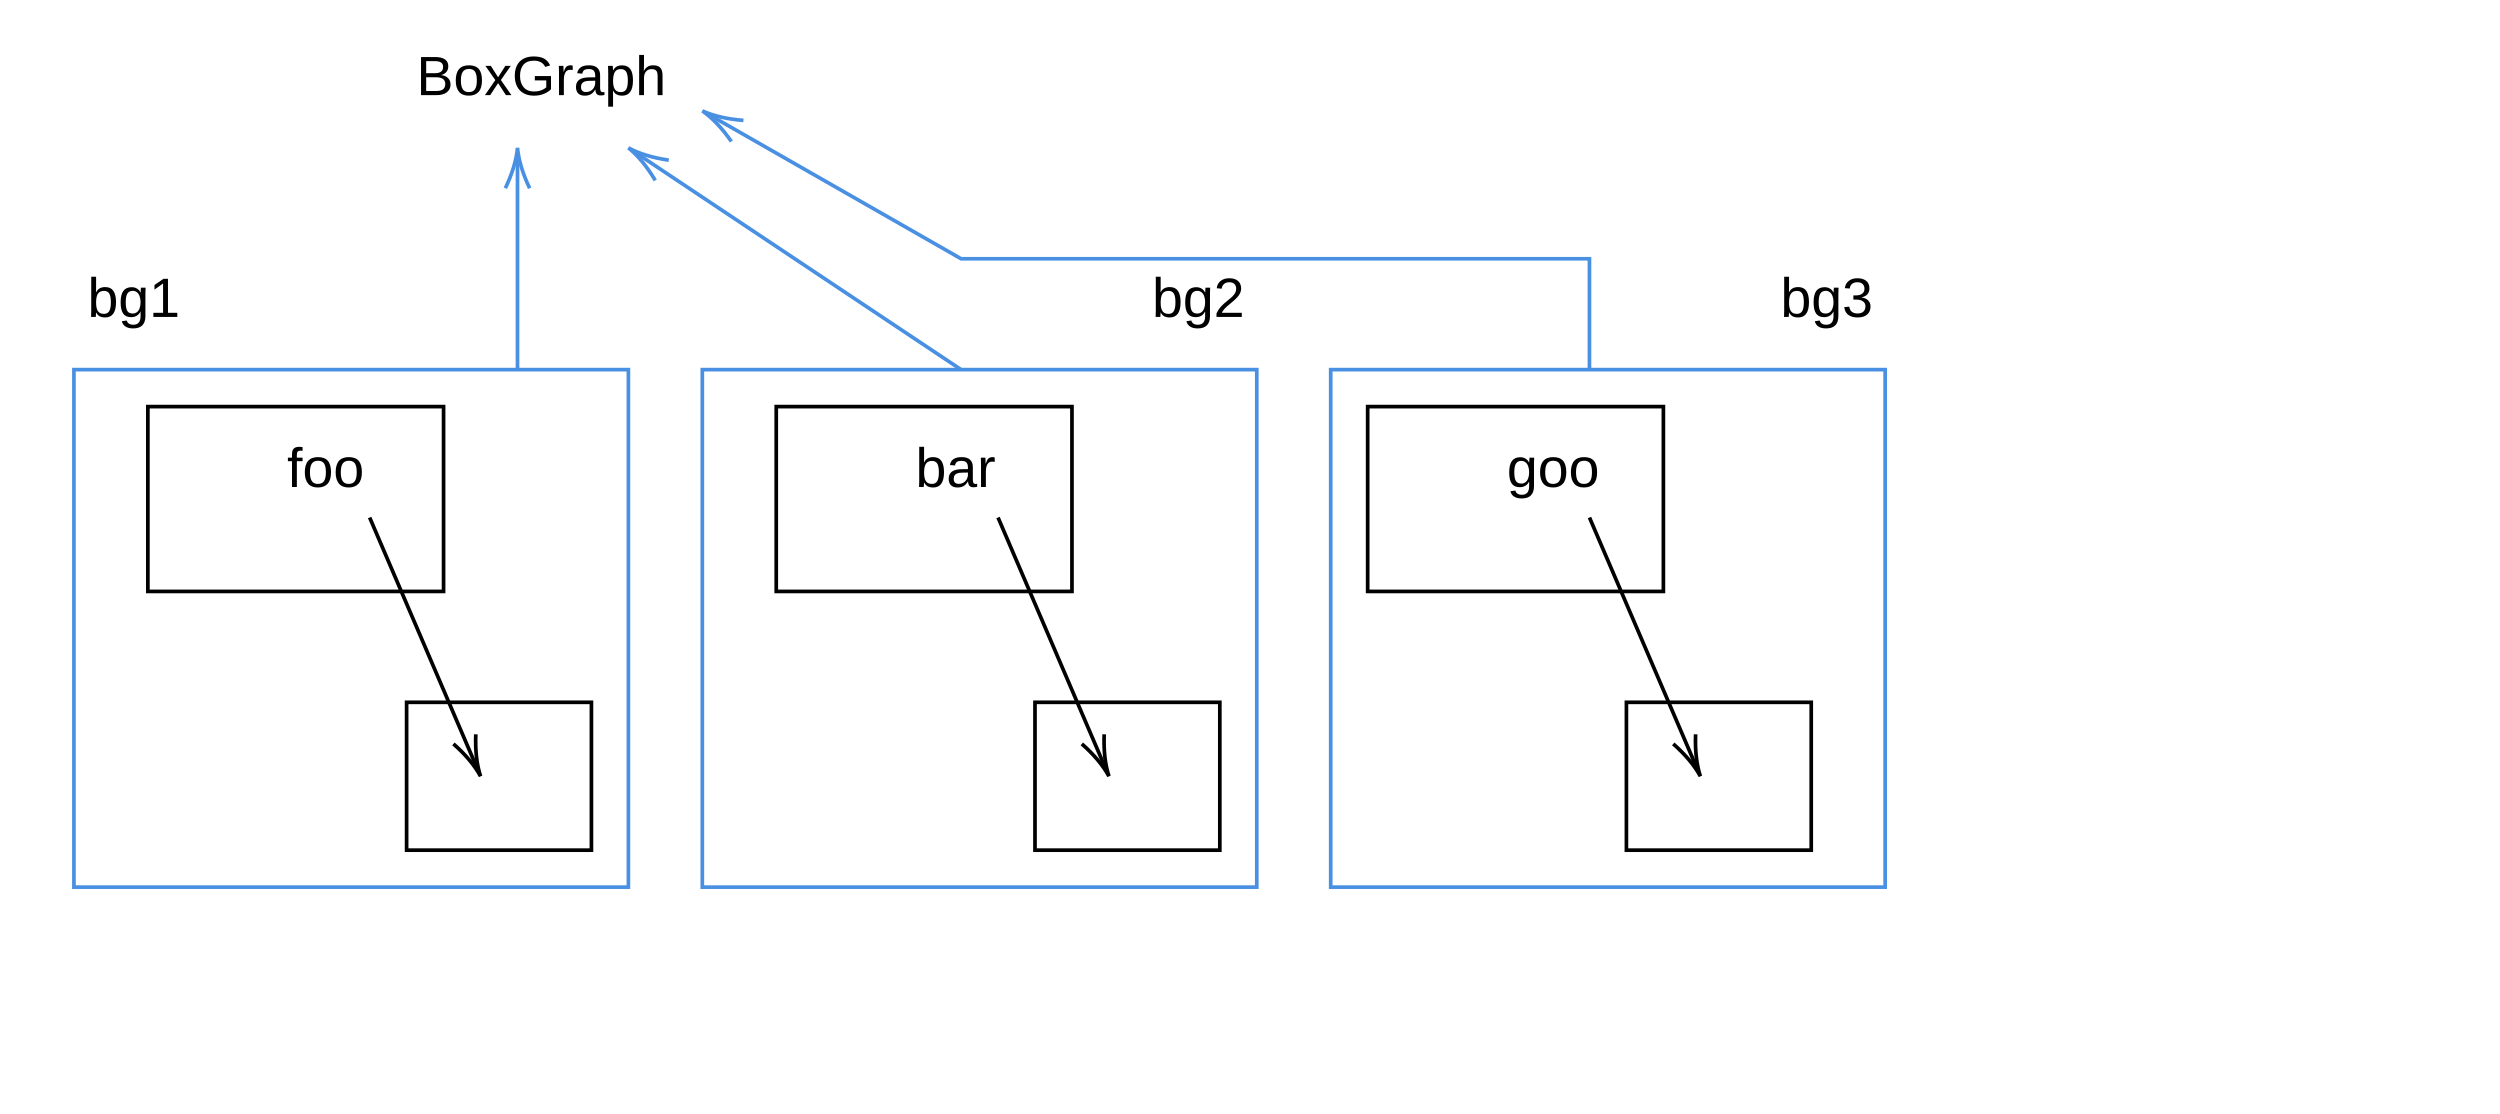
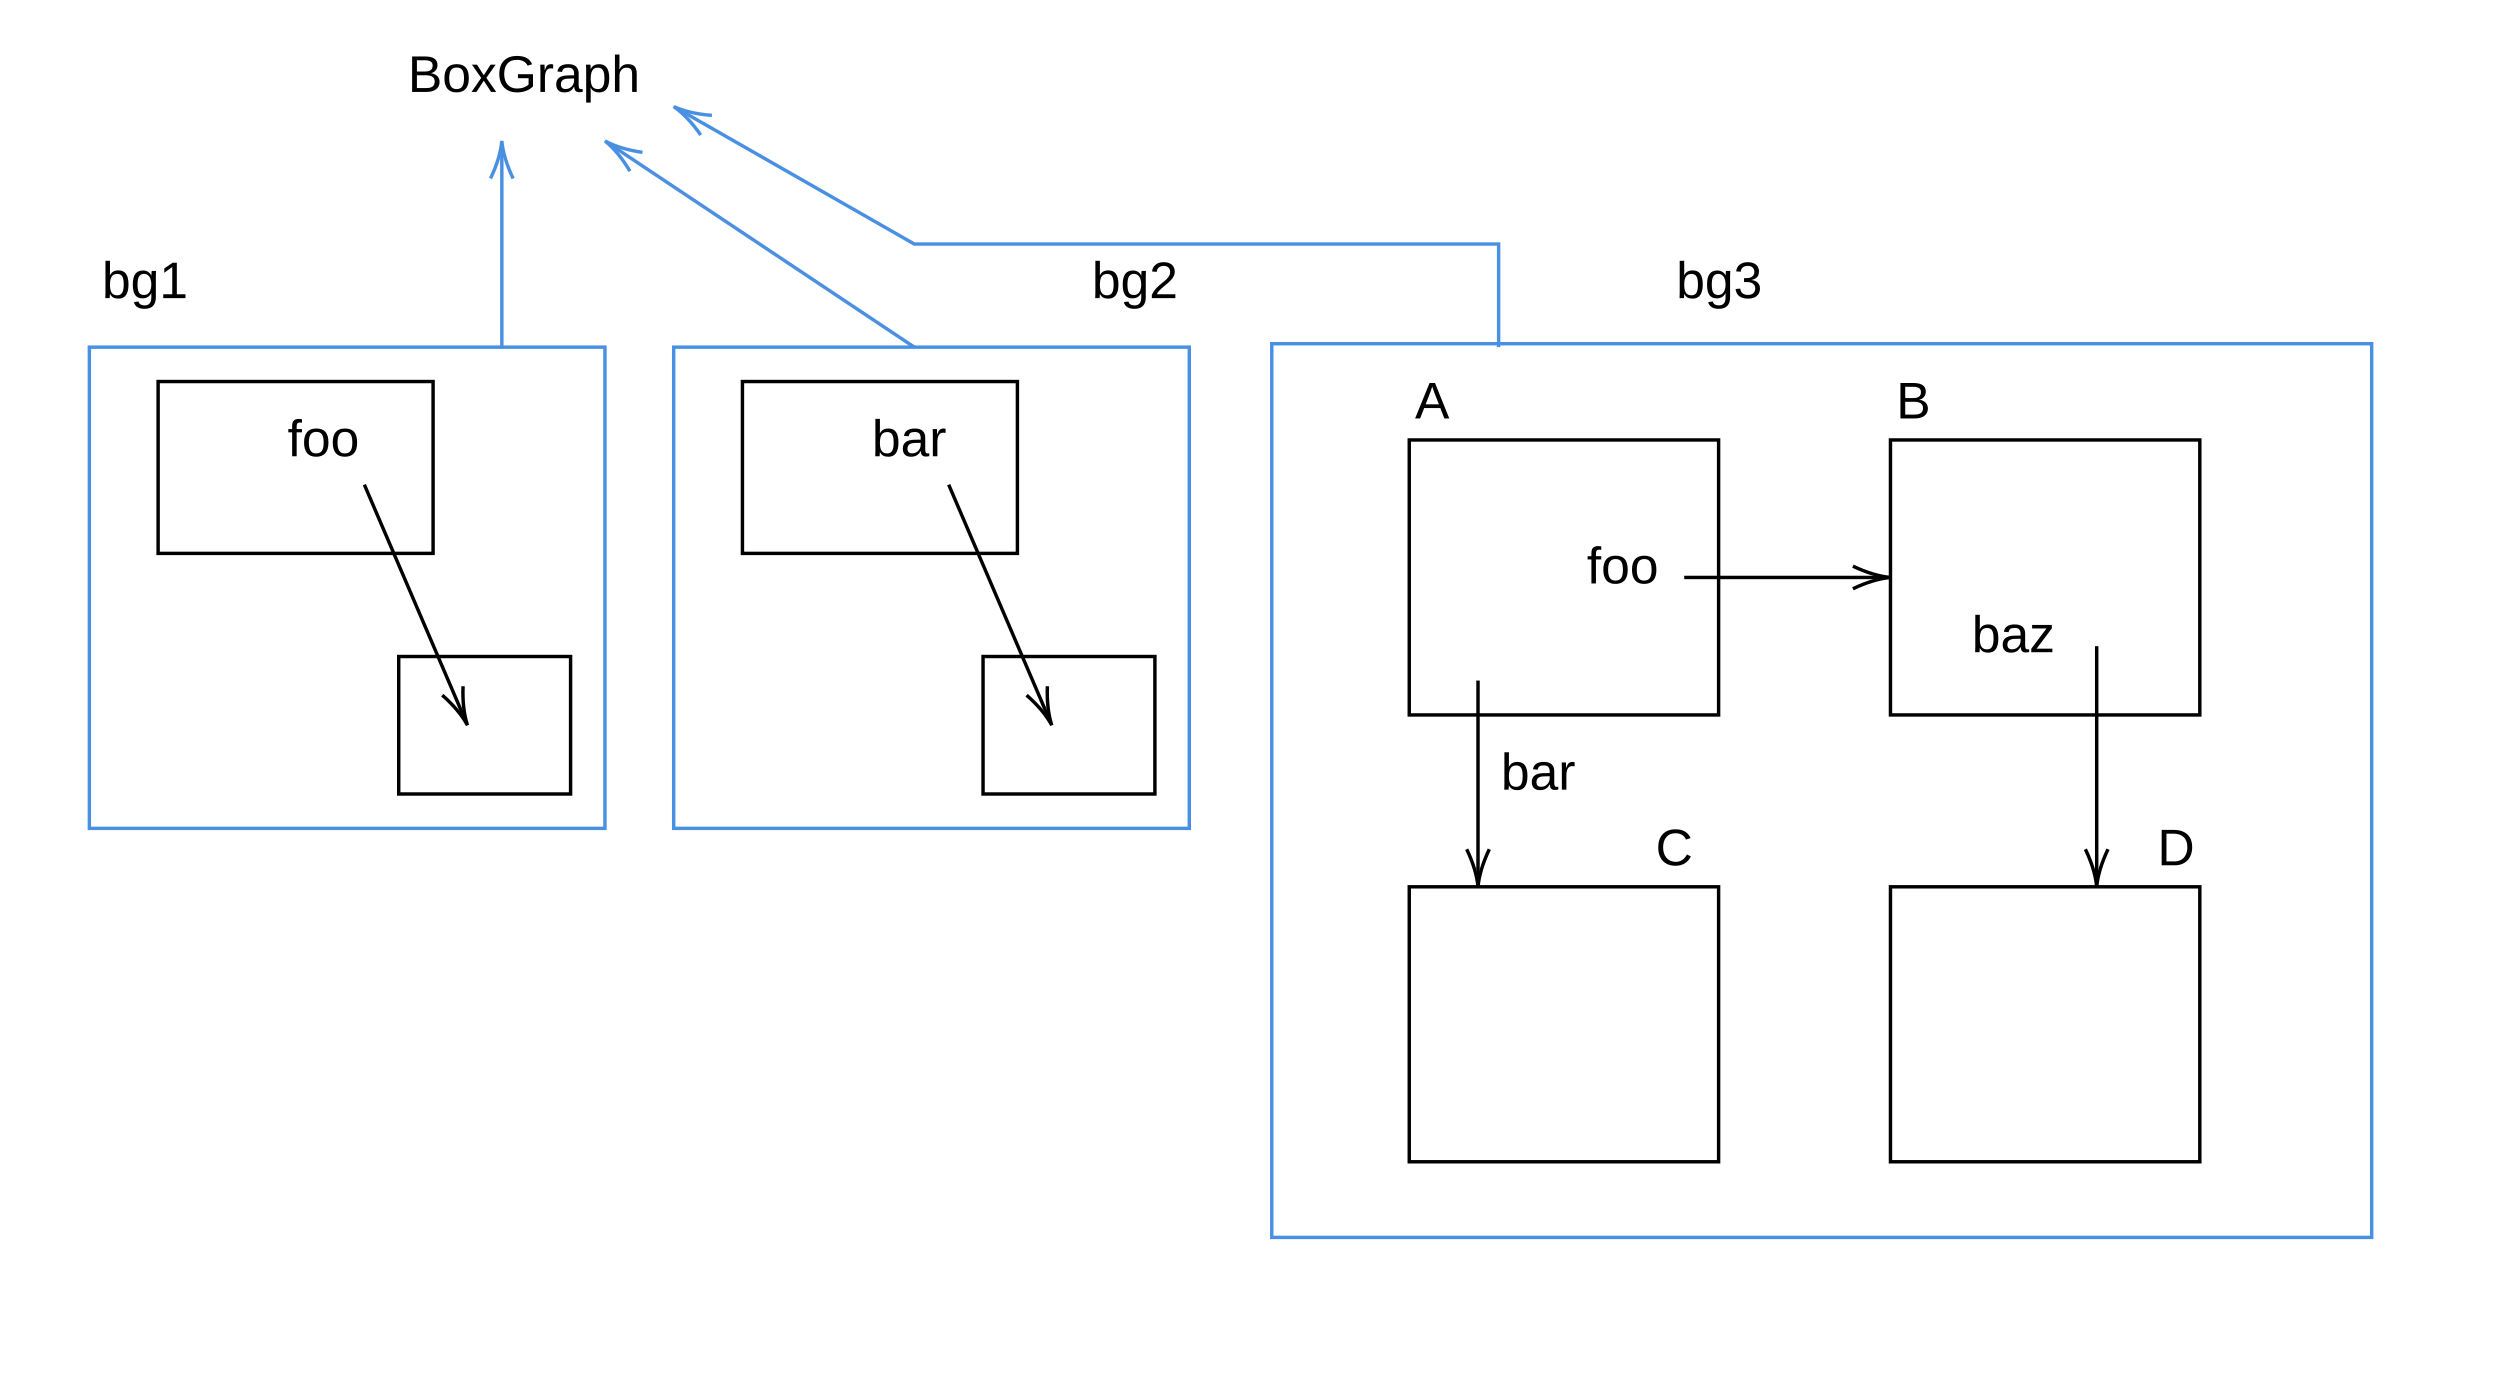
- <svg xmlns="http://www.w3.org/2000/svg" x="0" y="0" width="676.333" height="301.333" style="         width:676.333px;         height:301.333px;         background: #FFF;         fill: none; ">
+ <svg xmlns="http://www.w3.org/2000/svg" x="0" y="0" width="727.333" height="403" style="         width:727.333px;         height:403px;         background: #FFF;         fill: none; ">
  <svg class="role-diagram-draw-area">
    <g class="shapes-region" style="stroke: black; fill: none;">
      <g class="composite-shape">
-         <path class="real" d=" M190,100 L340,100 L340,240 L190,240 Z" style="stroke-width: 1px; stroke: rgb(74, 144, 226); stroke-opacity: 1; fill: rgb(255, 255, 255); fill-opacity: 1;" />
+         <path class="real" d=" M370,100 L690,100 L690,360 L370,360 Z" style="stroke-width: 1px; stroke: rgb(74, 144, 226); stroke-opacity: 1; fill: rgb(255, 255, 255); fill-opacity: 1;" />
      </g>
      <g class="composite-shape">
-         <path class="real" d=" M360,100 L510,100 L510,240 L360,240 Z" style="stroke-width: 1px; stroke: rgb(74, 144, 226); stroke-opacity: 1; fill: rgb(255, 255, 255); fill-opacity: 1;" />
+         <path class="real" d=" M196,101 L346,101 L346,241 L196,241 Z" style="stroke-width: 1px; stroke: rgb(74, 144, 226); stroke-opacity: 1; fill: rgb(255, 255, 255); fill-opacity: 1;" />
      </g>
      <g class="composite-shape">
-         <path class="real" d=" M20,100 L170,100 L170,240 L20,240 Z" style="stroke-width: 1px; stroke: rgb(74, 144, 226); stroke-opacity: 1; fill: rgb(255, 255, 255); fill-opacity: 1;" />
+         <path class="real" d=" M26,101 L176,101 L176,241 L26,241 Z" style="stroke-width: 1px; stroke: rgb(74, 144, 226); stroke-opacity: 1; fill: rgb(255, 255, 255); fill-opacity: 1;" />
      </g>
      <g class="arrow-line">
-         <path class="connection real" stroke-dasharray="" d="  M140,100 L140,42" style="stroke: rgb(74, 144, 226); stroke-opacity: 1; stroke-width: 1px; fill: none; fill-opacity: 1;" />
-         <g stroke="rgb(74,144,226)" stroke-opacity="1" transform="matrix(3.061616997868383e-16,1,-1,3.061616997868383e-16,140,40)" style="stroke: rgb(74, 144, 226); stroke-width: 1px;">
+         <path class="connection real" stroke-dasharray="" d="  M146,101 L146,43" style="stroke: rgb(74, 144, 226); stroke-opacity: 1; stroke-width: 1px; fill: none; fill-opacity: 1;" />
+         <g stroke="rgb(74,144,226)" stroke-opacity="1" transform="matrix(3.061616997868383e-16,1,-1,3.061616997868383e-16,146,41)" style="stroke: rgb(74, 144, 226); stroke-width: 1px;">
          <path d=" M10.93,-3.29 Q4.96,-0.45 0,0 Q4.96,0.45 10.93,3.29" />
        </g>
      </g>
      <g class="arrow-line">
-         <path class="connection real" stroke-dasharray="" d="  M260,100 L171.66,41.11" style="stroke: rgb(74, 144, 226); stroke-opacity: 1; stroke-width: 1px; fill: none; fill-opacity: 1;" />
-         <g stroke="rgb(74,144,226)" stroke-opacity="1" transform="matrix(0.8320509,0.5546992,-0.5546992,0.8320509,170,40)" style="stroke: rgb(74, 144, 226); stroke-width: 1px;">
+         <path class="connection real" stroke-dasharray="" d="  M266,101 L177.66,42.11" style="stroke: rgb(74, 144, 226); stroke-opacity: 1; stroke-width: 1px; fill: none; fill-opacity: 1;" />
+         <g stroke="rgb(74,144,226)" stroke-opacity="1" transform="matrix(0.8320509,0.5546992,-0.5546992,0.8320509,176,41)" style="stroke: rgb(74, 144, 226); stroke-width: 1px;">
          <path d=" M10.93,-3.29 Q4.96,-0.45 0,0 Q4.96,0.45 10.93,3.29" />
        </g>
      </g>
      <g class="arrow-line">
-         <path class="connection real" stroke-dasharray="" d="  M430,100 L430,70 L260,70 L191.74,30.99" style="stroke: rgb(74, 144, 226); stroke-opacity: 1; stroke-width: 1px; fill: none; fill-opacity: 1;" />
-         <g stroke="rgb(74,144,226)" stroke-opacity="1" transform="matrix(0.8682854,0.496065,-0.496065,0.8682854,190,30)" style="stroke: rgb(74, 144, 226); stroke-width: 1px;">
+         <path class="connection real" stroke-dasharray="" d="  M436,101 L436,71 L266,71 L197.74,31.99" style="stroke: rgb(74, 144, 226); stroke-opacity: 1; stroke-width: 1px; fill: none; fill-opacity: 1;" />
+         <g stroke="rgb(74,144,226)" stroke-opacity="1" transform="matrix(0.8682854,0.496065,-0.496065,0.8682854,196,31)" style="stroke: rgb(74, 144, 226); stroke-width: 1px;">
          <path d=" M10.93,-3.29 Q4.96,-0.45 0,0 Q4.96,0.45 10.93,3.29" />
        </g>
      </g>
      <g class="composite-shape">
-         <path class="real" d=" M40,110 L120,110 L120,160 L40,160 Z" style="stroke-width: 1px; stroke: rgb(0, 0, 0); fill: rgb(255, 255, 255); fill-opacity: 1;" />
+         <path class="real" d=" M46,111 L126,111 L126,161 L46,161 Z" style="stroke-width: 1px; stroke: rgb(0, 0, 0); fill: rgb(255, 255, 255); fill-opacity: 1;" />
      </g>
      <g class="composite-shape">
-         <path class="real" d=" M110,190 L160,190 L160,230 L110,230 Z" style="stroke-width: 1px; stroke: rgb(0, 0, 0); fill: rgb(255, 255, 255); fill-opacity: 1;" />
+         <path class="real" d=" M116,191 L166,191 L166,231 L116,231 Z" style="stroke-width: 1px; stroke: rgb(0, 0, 0); fill: rgb(255, 255, 255); fill-opacity: 1;" />
      </g>
      <g class="arrow-line">
-         <path class="connection real" stroke-dasharray="" d="  M100,140 L129.21,208.16" style="stroke: rgb(0, 0, 0); stroke-width: 1px; fill: none; fill-opacity: 1;" />
-         <g stroke="#000" transform="matrix(-0.3939419,-0.9191353,0.9191353,-0.3939419,130,210)" style="stroke: rgb(0, 0, 0); stroke-width: 1px;">
+         <path class="connection real" stroke-dasharray="" d="  M106,141 L135.21,209.16" style="stroke: rgb(0, 0, 0); stroke-width: 1px; fill: none; fill-opacity: 1;" />
+         <g stroke="#000" transform="matrix(-0.3939419,-0.9191353,0.9191353,-0.3939419,136,211)" style="stroke: rgb(0, 0, 0); stroke-width: 1px;">
          <path d=" M10.93,-3.29 Q4.96,-0.45 0,0 Q4.96,0.45 10.93,3.29" />
        </g>
      </g>
      <g class="composite-shape">
-         <path class="real" d=" M210,110 L290,110 L290,160 L210,160 Z" style="stroke-width: 1px; stroke: rgb(0, 0, 0); fill: rgb(255, 255, 255); fill-opacity: 1;" />
+         <path class="real" d=" M216,111 L296,111 L296,161 L216,161 Z" style="stroke-width: 1px; stroke: rgb(0, 0, 0); fill: rgb(255, 255, 255); fill-opacity: 1;" />
      </g>
      <g class="composite-shape">
-         <path class="real" d=" M280,190 L330,190 L330,230 L280,230 Z" style="stroke-width: 1px; stroke: rgb(0, 0, 0); fill: rgb(255, 255, 255); fill-opacity: 1;" />
+         <path class="real" d=" M286,191 L336,191 L336,231 L286,231 Z" style="stroke-width: 1px; stroke: rgb(0, 0, 0); fill: rgb(255, 255, 255); fill-opacity: 1;" />
      </g>
      <g class="arrow-line">
-         <path class="connection real" stroke-dasharray="" d="  M270,140 L299.21,208.16" style="stroke: rgb(0, 0, 0); stroke-width: 1px; fill: none; fill-opacity: 1;" />
-         <g stroke="#000" transform="matrix(-0.3939419,-0.9191353,0.9191353,-0.3939419,300,210)" style="stroke: rgb(0, 0, 0); stroke-width: 1px;">
+         <path class="connection real" stroke-dasharray="" d="  M276,141 L305.21,209.16" style="stroke: rgb(0, 0, 0); stroke-width: 1px; fill: none; fill-opacity: 1;" />
+         <g stroke="#000" transform="matrix(-0.3939419,-0.9191353,0.9191353,-0.3939419,306,211)" style="stroke: rgb(0, 0, 0); stroke-width: 1px;">
          <path d=" M10.93,-3.29 Q4.96,-0.45 0,0 Q4.96,0.45 10.93,3.29" />
        </g>
      </g>
      <g class="composite-shape">
-         <path class="real" d=" M370,110 L450,110 L450,160 L370,160 Z" style="stroke-width: 1px; stroke: rgb(0, 0, 0); fill: rgb(255, 255, 255); fill-opacity: 1;" />
+         <path class="real" d=" M410,128 L500,128 L500,208 L410,208 Z" style="stroke-width: 1px; stroke: rgb(0, 0, 0); fill: none; fill-opacity: 1;" />
      </g>
      <g class="composite-shape">
-         <path class="real" d=" M440,190 L490,190 L490,230 L440,230 Z" style="stroke-width: 1px; stroke: rgb(0, 0, 0); fill: rgb(255, 255, 255); fill-opacity: 1;" />
+         <path class="real" d=" M550,128 L640,128 L640,208 L550,208 Z" style="stroke-width: 1px; stroke: rgb(0, 0, 0); fill: none; fill-opacity: 1;" />
      </g>
      <g class="arrow-line">
-         <path class="connection real" stroke-dasharray="" d="  M430,140 L459.21,208.16" style="stroke: rgb(0, 0, 0); stroke-width: 1px; fill: none; fill-opacity: 1;" />
-         <g stroke="#000" transform="matrix(-0.3939419,-0.9191353,0.9191353,-0.3939419,460,210)" style="stroke: rgb(0, 0, 0); stroke-width: 1px;">
+         <path class="connection real" stroke-dasharray="" d="  M490,168 L548,168" style="stroke: rgb(0, 0, 0); stroke-width: 1px; fill: none; fill-opacity: 1;" />
+         <g stroke="#000" transform="matrix(-1,1.2246467991473532e-16,-1.2246467991473532e-16,-1,550,168)" style="stroke: rgb(0, 0, 0); stroke-width: 1px;">
+           <path d=" M10.93,-3.29 Q4.96,-0.45 0,0 Q4.96,0.45 10.93,3.29" />
+         </g>
+       </g>
+       <g class="composite-shape">
+         <path class="real" d=" M410,258 L500,258 L500,338 L410,338 Z" style="stroke-width: 1px; stroke: rgb(0, 0, 0); fill: none; fill-opacity: 1;" />
+       </g>
+       <g class="composite-shape">
+         <path class="real" d=" M550,258 L640,258 L640,338 L550,338 Z" style="stroke-width: 1px; stroke: rgb(0, 0, 0); fill: none; fill-opacity: 1;" />
+       </g>
+       <g class="arrow-line">
+         <path class="connection real" stroke-dasharray="" d="  M430,198 L430,256" style="stroke: rgb(0, 0, 0); stroke-width: 1px; fill: none; fill-opacity: 1;" />
+         <g stroke="#000" transform="matrix(-1.8369701987210297e-16,-1,1,-1.8369701987210297e-16,430,258)" style="stroke: rgb(0, 0, 0); stroke-width: 1px;">
+           <path d=" M10.93,-3.29 Q4.96,-0.45 0,0 Q4.96,0.45 10.93,3.29" />
+         </g>
+       </g>
+       <g class="arrow-line">
+         <path class="connection real" stroke-dasharray="" d="  M610,188 L610,256" style="stroke: rgb(0, 0, 0); stroke-width: 1px; fill: none; fill-opacity: 1;" />
+         <g stroke="#000" transform="matrix(-1.8369701987210297e-16,-1,1,-1.8369701987210297e-16,610,258)" style="stroke: rgb(0, 0, 0); stroke-width: 1px;">
          <path d=" M10.93,-3.29 Q4.96,-0.45 0,0 Q4.96,0.45 10.93,3.29" />
        </g>
      </g>
      <g />
    </g>
    <g />
    <g />
    <g />
  </svg>
-   <svg width="675" height="300" style="width:675px;height:300px;font-family:Asana-Math, Asana;background:#FFF;">
+   <svg width="726" height="401.667" style="width:726px;height:401.667px;font-family:Asana-Math, Asana;background:#FFF;">
    <g>
      <g>
        <g>
-           <text x="112.667" y="15.833" style="white-space:pre;stroke:none;fill:rgb(0,0,0);fill-opacity:1;font-size:15px;font-family:Arial, Helvetica, sans-serif;font-weight:400;font-style:normal;dominant-baseline:text-before-edge;text-decoration:none;">BoxGraph</text>
+           <text x="118.667" y="16.833" style="white-space:pre;stroke:none;fill:rgb(0,0,0);fill-opacity:1;font-size:15px;font-family:Arial, Helvetica, sans-serif;font-weight:400;font-style:normal;dominant-baseline:text-before-edge;text-decoration:none;">BoxGraph</text>
        </g>
      </g>
    </g>
    <g>
      <g>
        <g>
-           <text x="77.667" y="121.833" style="white-space:pre;stroke:none;fill:rgb(0,0,0);fill-opacity:1;font-size:15px;font-family:Arial, Helvetica, sans-serif;font-weight:400;font-style:normal;dominant-baseline:text-before-edge;text-decoration:none;">foo</text>
+           <text x="83.667" y="122.833" style="white-space:pre;stroke:none;fill:rgb(0,0,0);fill-opacity:1;font-size:15px;font-family:Arial, Helvetica, sans-serif;font-weight:400;font-style:normal;dominant-baseline:text-before-edge;text-decoration:none;">foo</text>
        </g>
      </g>
    </g>
    <g>
      <g>
        <g>
-           <text x="247.667" y="121.833" style="white-space:pre;stroke:none;fill:rgb(0,0,0);fill-opacity:1;font-size:15px;font-family:Arial, Helvetica, sans-serif;font-weight:400;font-style:normal;dominant-baseline:text-before-edge;text-decoration:none;">bar</text>
+           <text x="253.667" y="122.833" style="white-space:pre;stroke:none;fill:rgb(0,0,0);fill-opacity:1;font-size:15px;font-family:Arial, Helvetica, sans-serif;font-weight:400;font-style:normal;dominant-baseline:text-before-edge;text-decoration:none;">bar</text>
        </g>
      </g>
    </g>
    <g>
      <g>
        <g>
-           <text x="407.667" y="121.833" style="white-space:pre;stroke:none;fill:rgb(0,0,0);fill-opacity:1;font-size:15px;font-family:Arial, Helvetica, sans-serif;font-weight:400;font-style:normal;dominant-baseline:text-before-edge;text-decoration:none;">goo</text>
+           <text x="29.667" y="76.833" style="white-space:pre;stroke:none;fill:rgb(0,0,0);fill-opacity:1;font-size:15px;font-family:Arial, Helvetica, sans-serif;font-weight:400;font-style:normal;dominant-baseline:text-before-edge;text-decoration:none;">bg1</text>
        </g>
      </g>
    </g>
    <g>
      <g>
        <g>
-           <text x="23.667" y="75.833" style="white-space:pre;stroke:none;fill:rgb(0,0,0);fill-opacity:1;font-size:15px;font-family:Arial, Helvetica, sans-serif;font-weight:400;font-style:normal;dominant-baseline:text-before-edge;text-decoration:none;">bg1</text>
+           <text x="317.667" y="76.833" style="white-space:pre;stroke:none;fill:rgb(0,0,0);fill-opacity:1;font-size:15px;font-family:Arial, Helvetica, sans-serif;font-weight:400;font-style:normal;dominant-baseline:text-before-edge;text-decoration:none;">bg2</text>
        </g>
      </g>
    </g>
    <g>
      <g>
        <g>
-           <text x="311.667" y="75.833" style="white-space:pre;stroke:none;fill:rgb(0,0,0);fill-opacity:1;font-size:15px;font-family:Arial, Helvetica, sans-serif;font-weight:400;font-style:normal;dominant-baseline:text-before-edge;text-decoration:none;">bg2</text>
+           <text x="487.667" y="76.833" style="white-space:pre;stroke:none;fill:rgb(0,0,0);fill-opacity:1;font-size:15px;font-family:Arial, Helvetica, sans-serif;font-weight:400;font-style:normal;dominant-baseline:text-before-edge;text-decoration:none;">bg3</text>
        </g>
      </g>
    </g>
    <g>
      <g>
        <g>
-           <text x="481.667" y="75.833" style="white-space:pre;stroke:none;fill:rgb(0,0,0);fill-opacity:1;font-size:15px;font-family:Arial, Helvetica, sans-serif;font-weight:400;font-style:normal;dominant-baseline:text-before-edge;text-decoration:none;">bg3</text>
+           <text x="461.667" y="159.833" style="white-space:pre;stroke:none;fill:rgb(0,0,0);fill-opacity:1;font-size:15px;font-family:Arial, Helvetica, sans-serif;font-weight:400;font-style:normal;dominant-baseline:text-before-edge;text-decoration:none;">foo</text>
+         </g>
+       </g>
+     </g>
+     <g>
+       <g>
+         <g>
+           <text x="436.667" y="219.833" style="white-space:pre;stroke:none;fill:rgb(0,0,0);fill-opacity:1;font-size:15px;font-family:Arial, Helvetica, sans-serif;font-weight:400;font-style:normal;dominant-baseline:text-before-edge;text-decoration:none;">bar</text>
+         </g>
+       </g>
+     </g>
+     <g>
+       <g>
+         <g>
+           <text x="573.667" y="179.833" style="white-space:pre;stroke:none;fill:rgb(0,0,0);fill-opacity:1;font-size:15px;font-family:Arial, Helvetica, sans-serif;font-weight:400;font-style:normal;dominant-baseline:text-before-edge;text-decoration:none;">baz</text>
+         </g>
+       </g>
+     </g>
+     <g>
+       <g>
+         <g>
+           <text x="411.667" y="111.833" style="white-space:pre;stroke:none;fill:rgb(0,0,0);fill-opacity:1;font-size:15px;font-family:Arial, Helvetica, sans-serif;font-weight:400;font-style:normal;dominant-baseline:text-before-edge;text-decoration:none;">A</text>
+         </g>
+       </g>
+     </g>
+     <g>
+       <g>
+         <g>
+           <text x="551.667" y="111.833" style="white-space:pre;stroke:none;fill:rgb(0,0,0);fill-opacity:1;font-size:15px;font-family:Arial, Helvetica, sans-serif;font-weight:400;font-style:normal;dominant-baseline:text-before-edge;text-decoration:none;">B</text>
+         </g>
+       </g>
+     </g>
+     <g>
+       <g>
+         <g>
+           <text x="481.667" y="241.833" style="white-space:pre;stroke:none;fill:rgb(0,0,0);fill-opacity:1;font-size:15px;font-family:Arial, Helvetica, sans-serif;font-weight:400;font-style:normal;dominant-baseline:text-before-edge;text-decoration:none;">C</text>
+         </g>
+       </g>
+     </g>
+     <g>
+       <g>
+         <g>
+           <text x="627.667" y="241.833" style="white-space:pre;stroke:none;fill:rgb(0,0,0);fill-opacity:1;font-size:15px;font-family:Arial, Helvetica, sans-serif;font-weight:400;font-style:normal;dominant-baseline:text-before-edge;text-decoration:none;">D</text>
        </g>
      </g>
    </g>
  </svg>
</svg>
